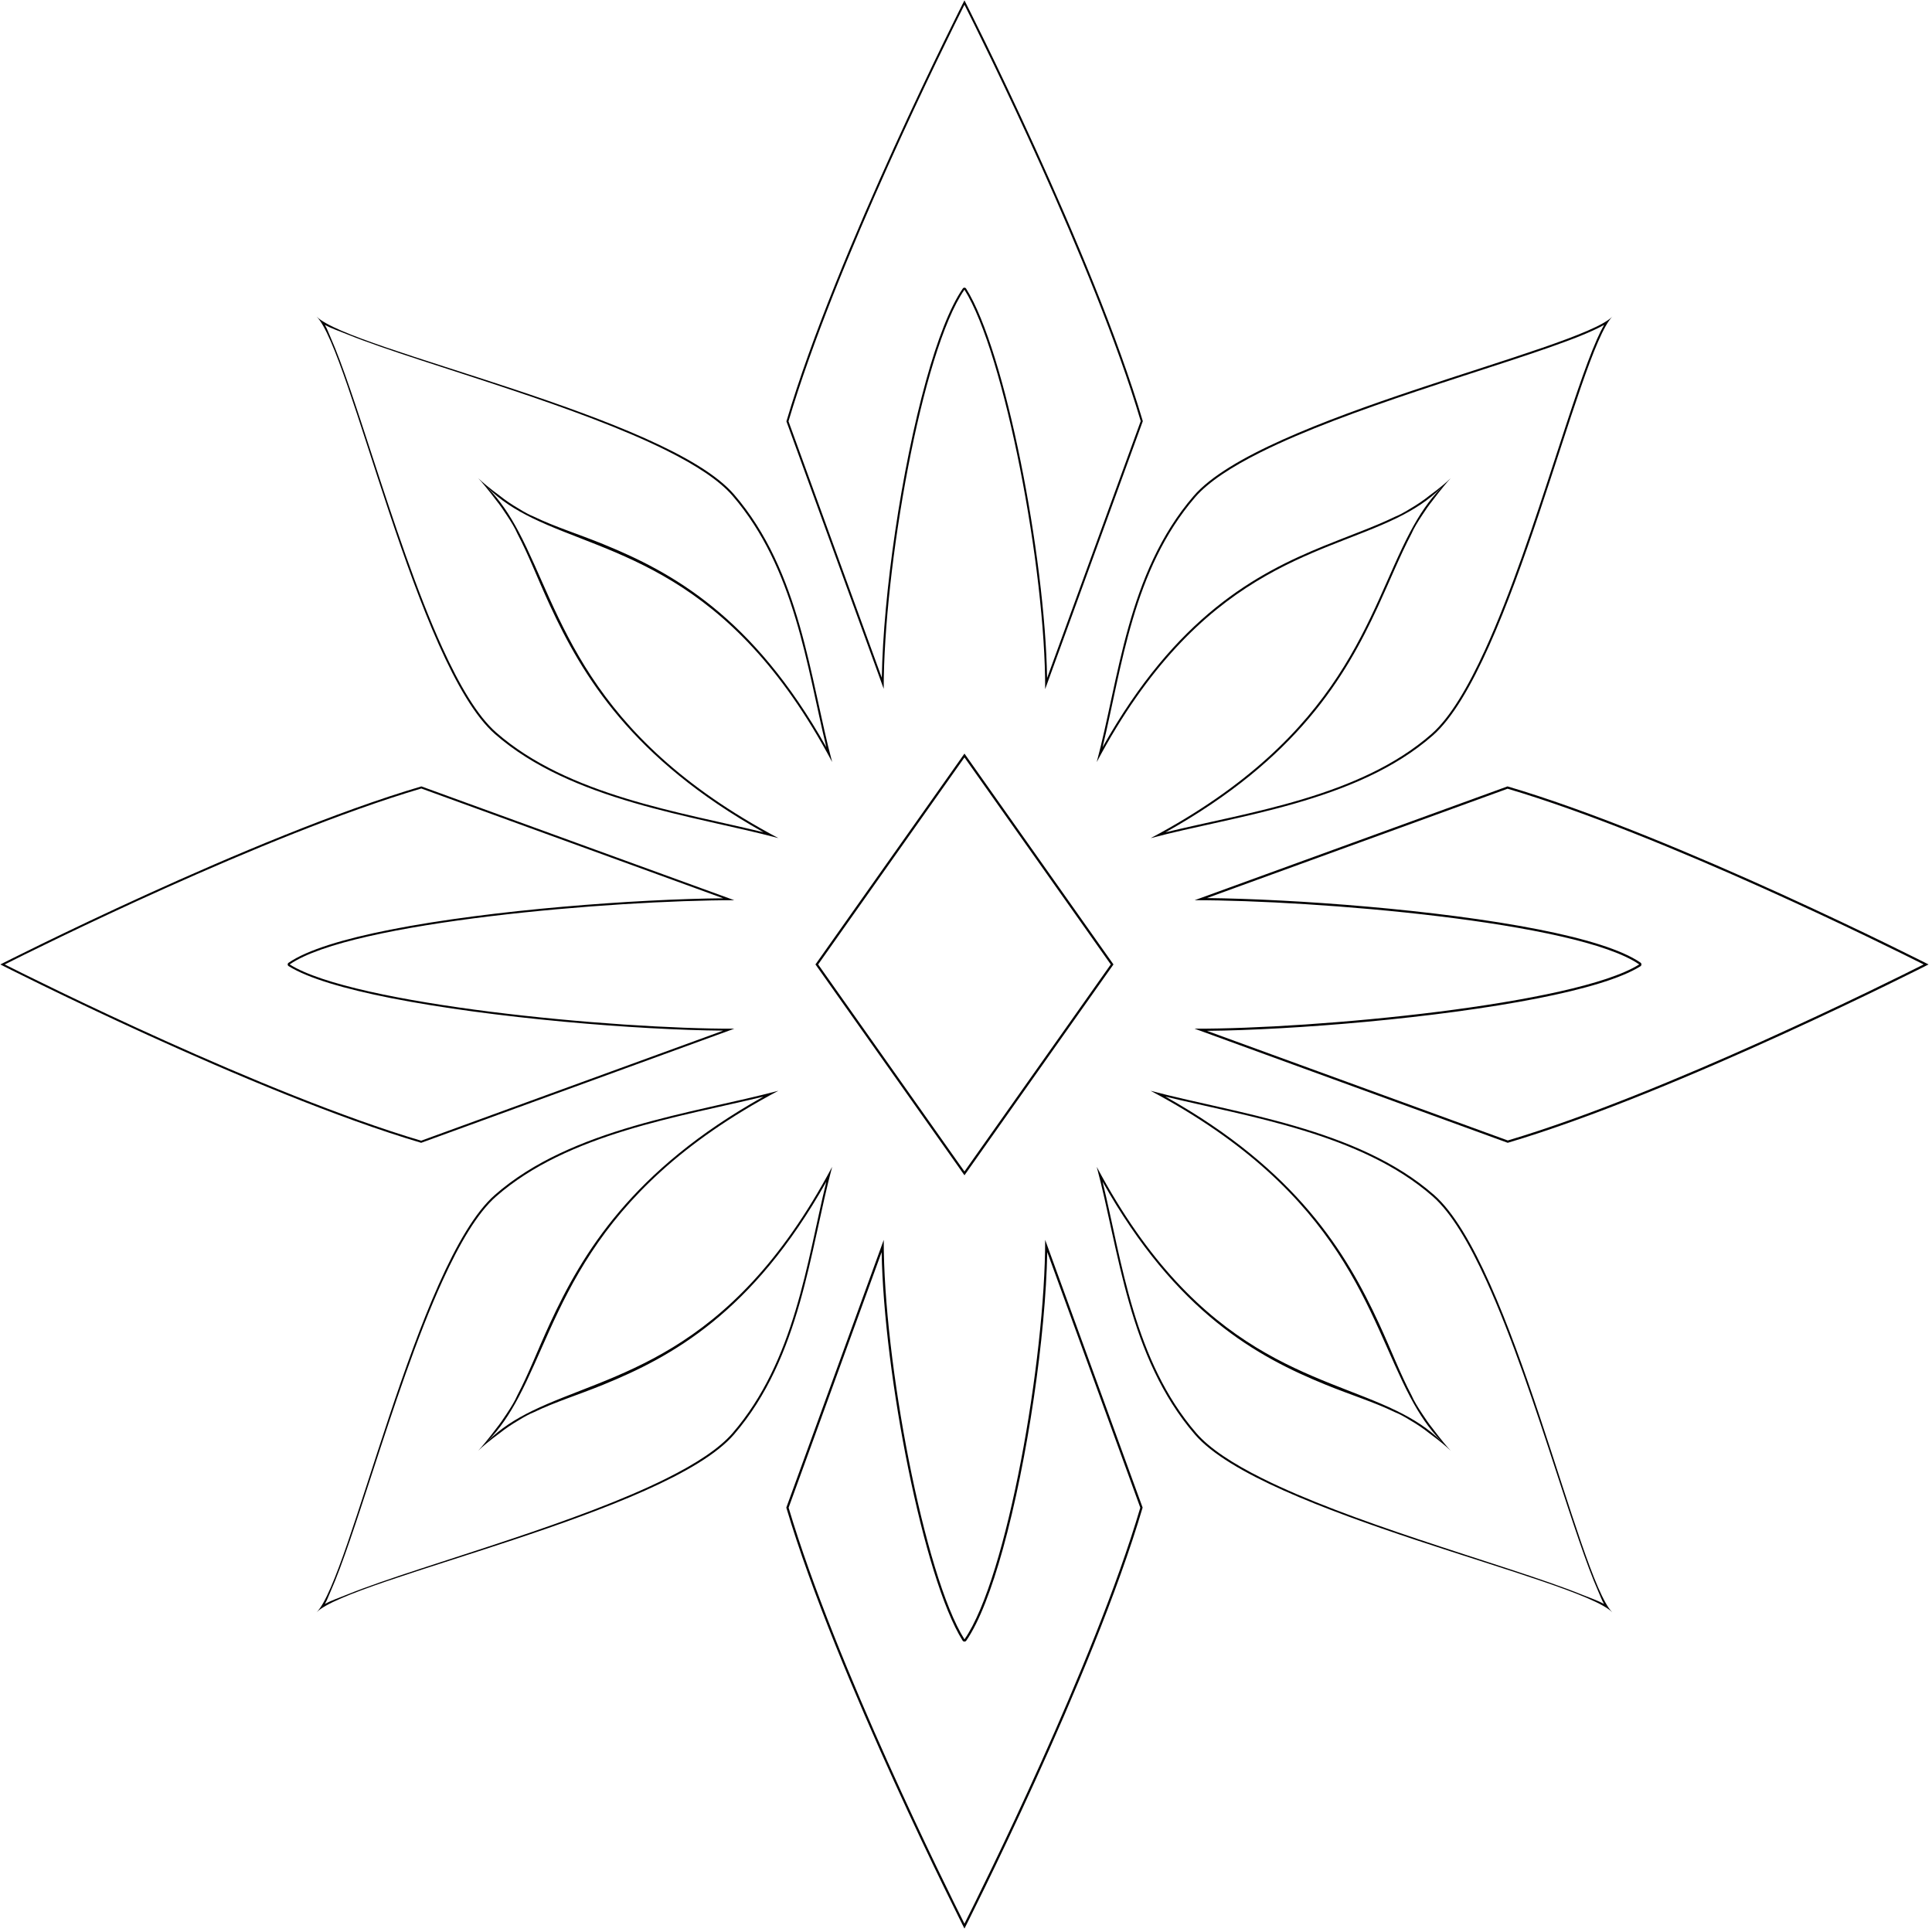
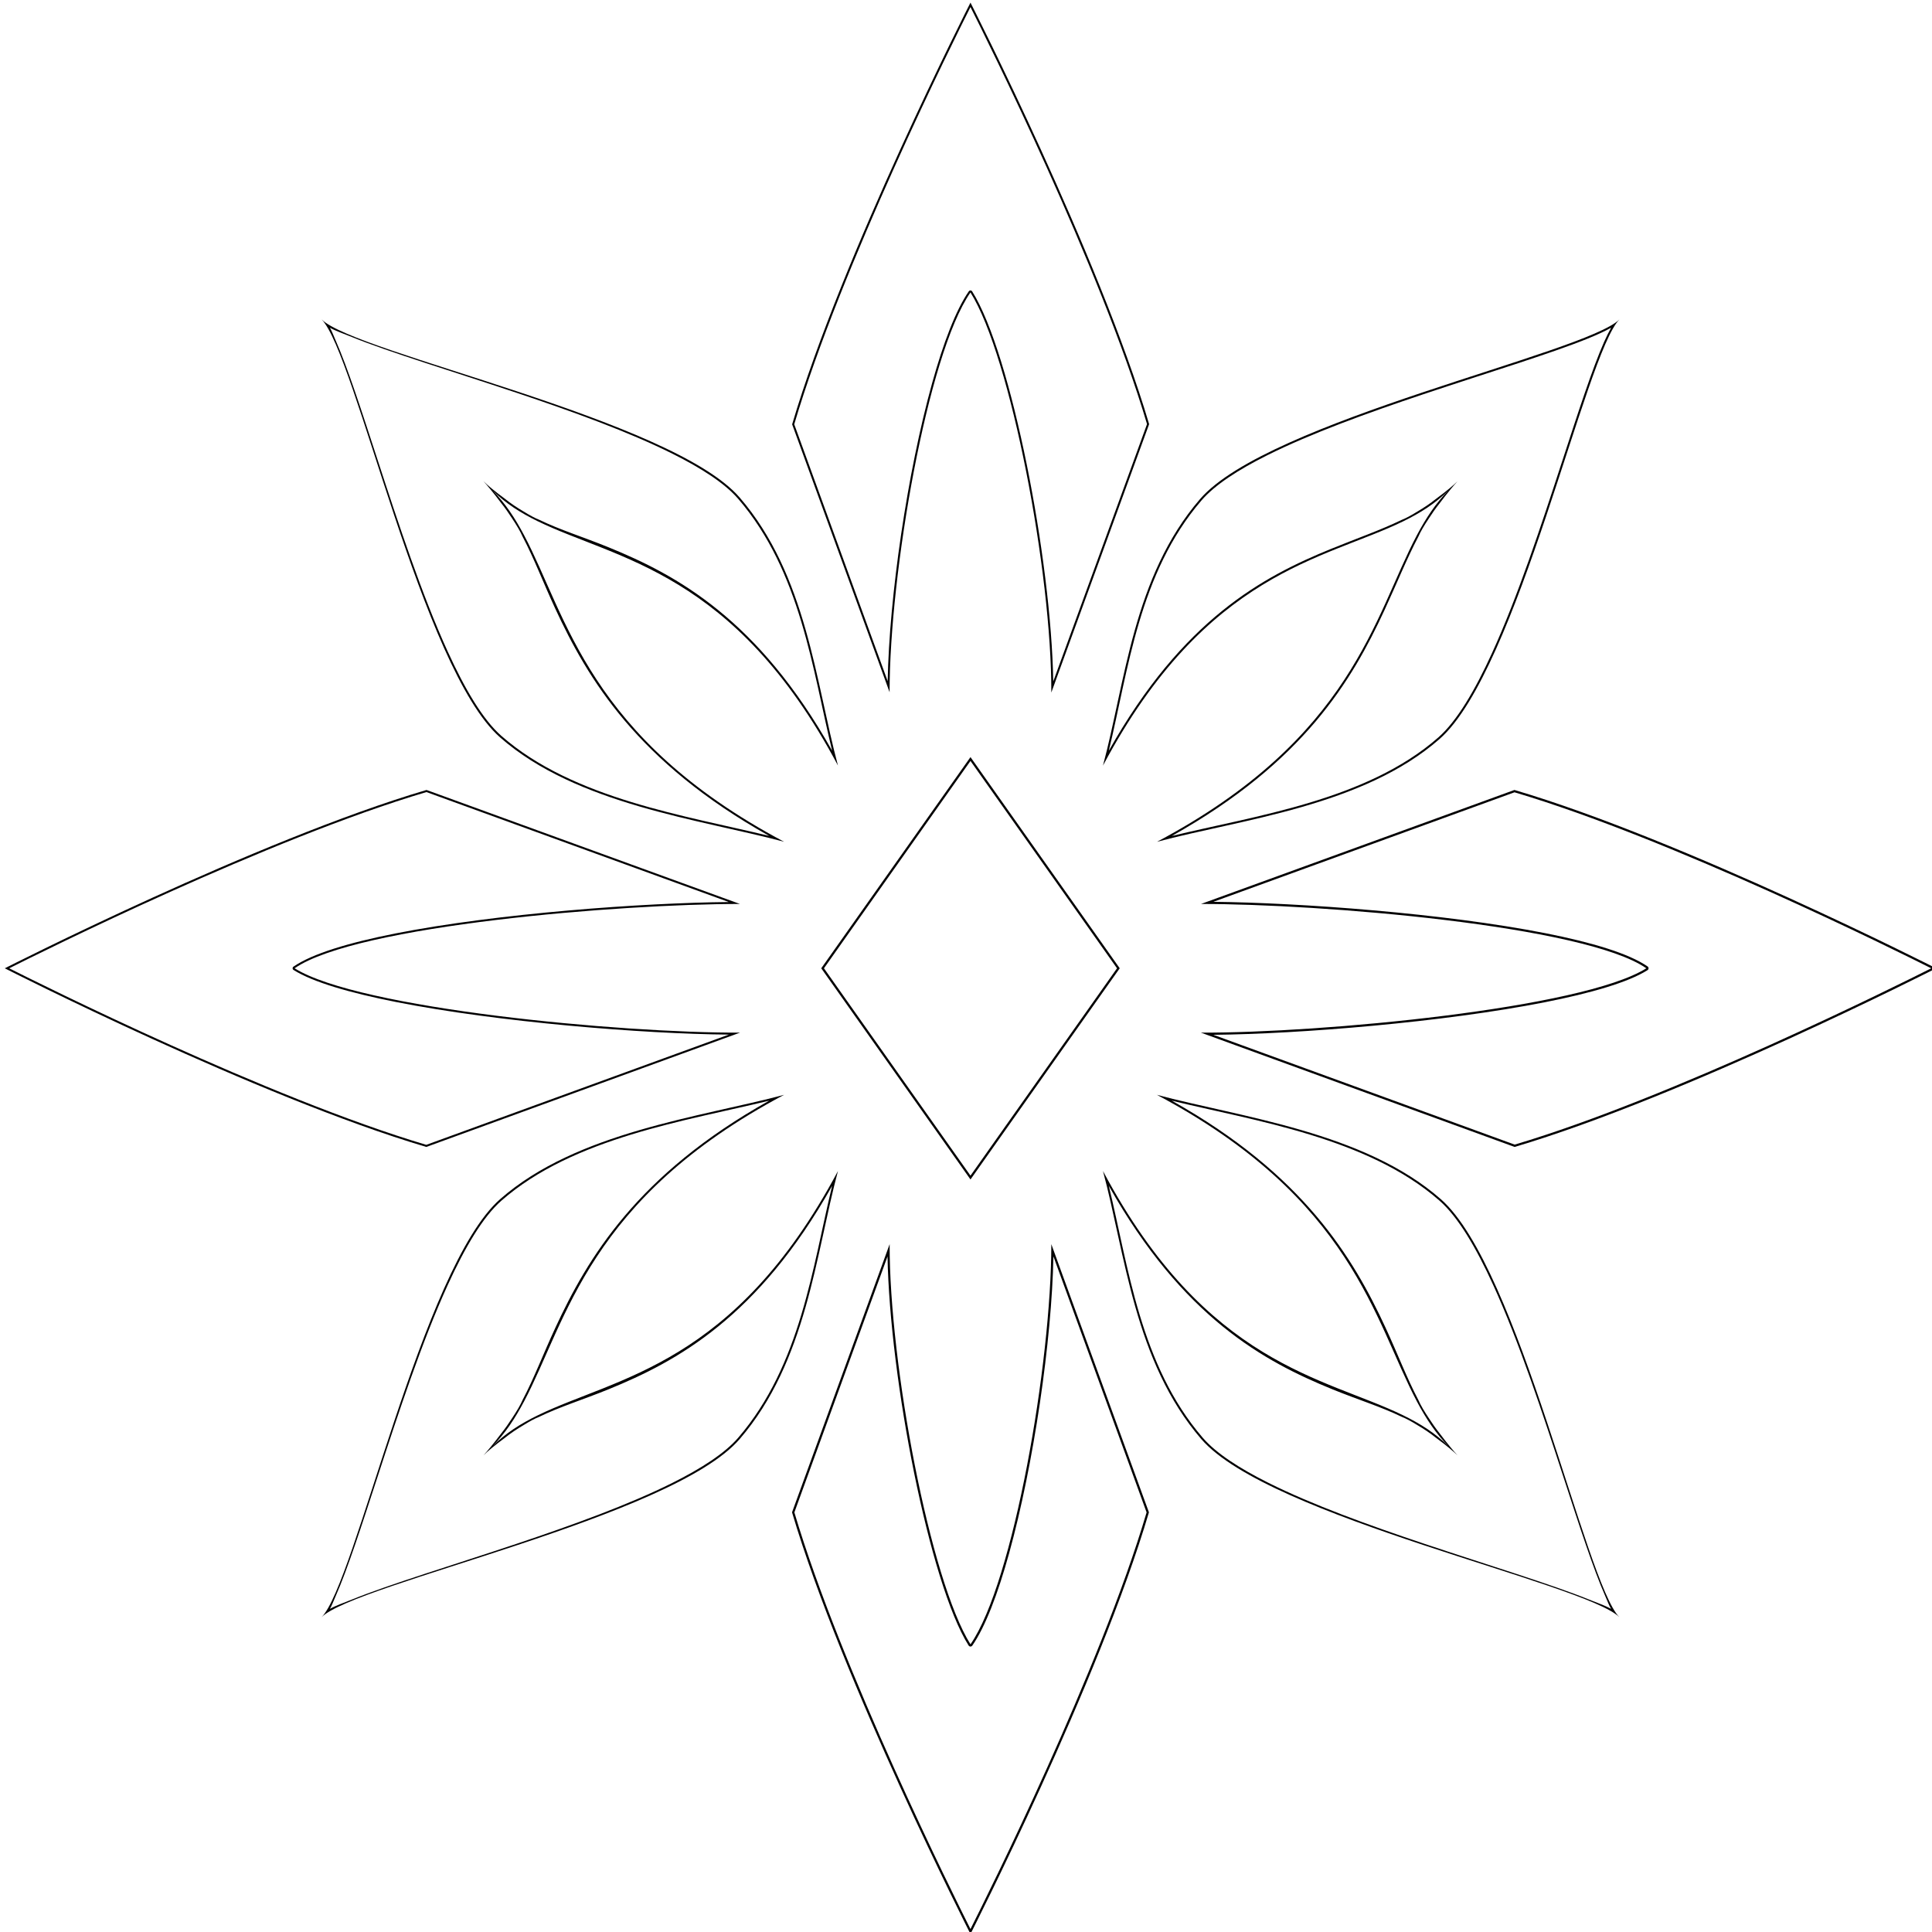
- <svg xmlns="http://www.w3.org/2000/svg" width="311px" height="311px" version="1.1" xml:space="preserve" style="fill-rule:evenodd;clip-rule:evenodd;stroke-linejoin:round;stroke-miterlimit:2;">
-   <rect id="outline_black" x="-36.75" y="-36.75" width="384" height="384" style="fill:none;" />
-   <g id="_--Black-Outline">
-     <path id="Center" d="M131.266,155.248l23.986,-33.941l23.986,33.941l-23.986,33.941l-23.986,-33.941Zm0.435,0l23.55,33.325l23.55,-33.325l-23.55,-33.325l-23.55,33.325Z" style="fill:#010001;" />
-     <path id="NW" d="M85.696,83.398c12.682,6.188 31.577,7.991 48.257,39.264c-3.599,-13.411 -5.042,-30.597 -15.791,-43.07c-10.887,-12.632 -61.765,-23.195 -67.197,-28.631c5.453,5.469 16.125,56.15 28.692,67.182c12.341,10.834 32.159,13.164 45.639,16.769c-31.45,-16.698 -34.933,-36.319 -41.793,-49.277c-1.442,-2.724 -3.034,-5.154 -5.068,-7.201c2.075,2.087 4.524,3.627 7.262,4.964Zm-2.426,2.475c1.856,3.52 3.273,7.303 5.267,11.611c5.181,11.195 13.14,24.624 34.361,36.488c-13.279,-3.242 -31.464,-5.915 -43.031,-16.069c-2.991,-2.626 -5.878,-7.536 -8.625,-13.549c-4.151,-9.085 -7.966,-20.684 -11.274,-30.817c-2.579,-7.903 -4.851,-14.916 -6.73,-19.165c-0.399,-0.902 -0.573,-1.436 -0.938,-2.077c0.964,0.548 2.033,0.892 3.571,1.515c6.023,2.44 16.065,5.475 26.44,8.95c8.872,2.971 17.99,6.265 25.038,9.787c4.661,2.329 8.414,4.753 10.57,7.255c10.069,11.683 11.954,27.549 15.098,40.485c-11.891,-21.163 -24.98,-28.233 -35.908,-32.689c-4.126,-1.682 -7.781,-2.788 -11.179,-4.437c-0.658,-0.252 -1.525,-0.724 -2.466,-1.308c-1.079,-0.63 -2.102,-1.316 -3.062,-2.084c-0.77,-0.565 -1.495,-1.128 -2.105,-1.63c-0.553,-0.455 -1.011,-0.861 -1.321,-1.173c0.305,0.33 0.705,0.795 1.157,1.346c0.533,0.65 1.138,1.42 1.746,2.232c0.59,0.742 1.141,1.523 1.664,2.34c0.747,1.116 1.381,2.176 1.728,2.989Z" style="fill:#010001;" />
-     <path id="W" d="M0.053,155.25c0,0 40.534,-20.628 67.776,-28.661l50.371,18.322c-19.13,-0.015 -61.609,3.438 -71.572,10.336c10.301,6.48 52.326,10.412 71.583,10.343l-50.412,18.371c-27.207,-8.056 -67.746,-28.71 -67.746,-28.71Zm0.709,0c4.971,2.504 41.725,20.862 67.027,28.374l48.622,-17.718c-13.801,-0.114 -37.094,-2.007 -53.479,-5.24c-7.379,-1.456 -13.362,-3.191 -16.473,-5.148c-0.091,-0.057 -0.147,-0.156 -0.15,-0.264c-0.002,-0.107 0.049,-0.209 0.138,-0.27c3.012,-2.085 8.968,-3.869 16.358,-5.329c16.393,-3.238 39.863,-4.926 53.602,-5.056l-48.588,-17.673c-25.334,7.49 -62.086,25.818 -67.056,28.324Z" style="fill:#010001;" />
-     <path id="SW" d="M85.696,227.098c12.682,-6.188 31.577,-7.991 48.257,-39.264c-3.599,13.411 -5.042,30.597 -15.791,43.07c-10.887,12.632 -61.765,23.195 -67.197,28.631c5.453,-5.469 16.125,-56.15 28.692,-67.182c12.341,-10.834 32.159,-13.164 45.639,-16.769c-31.45,16.698 -34.933,36.319 -41.793,49.277c-1.442,2.724 -3.034,5.154 -5.068,7.201c2.075,-2.087 4.524,-3.627 7.262,-4.964Zm-2.426,-2.475c1.856,-3.52 3.273,-7.303 5.267,-11.611c5.181,-11.195 13.14,-24.624 34.361,-36.488c-13.279,3.242 -31.464,5.915 -43.031,16.069c-2.991,2.626 -5.878,7.536 -8.625,13.549c-4.151,9.085 -7.966,20.684 -11.274,30.817c-2.579,7.903 -4.851,14.916 -6.73,19.165c-0.399,0.902 -0.573,1.436 -0.938,2.077c0.964,-0.548 2.033,-0.892 3.571,-1.515c6.023,-2.44 16.065,-5.475 26.44,-8.95c8.872,-2.971 17.99,-6.265 25.038,-9.787c4.661,-2.329 8.414,-4.753 10.57,-7.255c10.069,-11.683 11.954,-27.549 15.098,-40.485c-11.891,21.163 -24.98,28.233 -35.908,32.689c-4.126,1.682 -7.781,2.788 -11.179,4.437c-0.658,0.252 -1.525,0.724 -2.466,1.308c-1.079,0.63 -2.102,1.316 -3.062,2.084c-0.77,0.565 -1.495,1.128 -2.105,1.63c-0.553,0.455 -1.011,0.861 -1.321,1.173c0.305,-0.33 0.705,-0.795 1.157,-1.346c0.533,-0.65 1.138,-1.42 1.746,-2.232c0.59,-0.742 1.141,-1.523 1.664,-2.34c0.747,-1.116 1.381,-2.176 1.728,-2.989Z" style="fill:#010001;" />
-     <path id="S" d="M155.25,310.448c0,0 -20.621,-40.558 -28.677,-67.765l15.687,-43.1c-0.069,19.256 6.513,54.013 12.993,64.313c6.899,-9.963 13.006,-45.183 12.991,-64.313l15.687,43.1c-8.033,27.242 -28.68,67.765 -28.68,67.765Zm0,-0.788c2.625,-5.208 20.846,-41.739 28.306,-66.965l-14.976,-41.146c-0.258,13.464 -3.164,33.481 -7.134,47.774c-1.797,6.467 -3.816,11.766 -5.902,14.777c-0.068,0.098 -0.181,0.156 -0.3,0.153c-0.119,-0.003 -0.23,-0.065 -0.293,-0.166c-6.283,-9.988 -12.676,-42.898 -13.032,-62.527l-14.972,41.136c7.482,25.195 25.681,61.754 28.303,66.966Z" style="fill:#010001;" />
-     <path id="SE" d="M224.803,227.098c-12.682,-6.188 -31.577,-7.991 -48.257,-39.264c3.599,13.411 5.042,30.597 15.791,43.07c10.887,12.632 61.765,23.195 67.197,28.631c-5.453,-5.469 -16.125,-56.15 -28.692,-67.182c-12.341,-10.834 -32.159,-13.164 -45.639,-16.769c31.45,16.698 34.933,36.319 41.793,49.277c1.442,2.724 3.034,5.154 5.068,7.201c-2.075,-2.087 -4.524,-3.627 -7.262,-4.964Zm2.426,-2.475c-1.856,-3.52 -3.273,-7.303 -5.267,-11.611c-5.181,-11.195 -13.14,-24.624 -34.361,-36.488c13.279,3.242 31.464,5.915 43.031,16.069c2.991,2.626 5.878,7.536 8.625,13.549c4.151,9.085 7.966,20.684 11.274,30.817c2.579,7.903 4.851,14.916 6.73,19.165c0.399,0.902 0.573,1.436 0.938,2.077c-0.964,-0.548 -2.033,-0.892 -3.571,-1.515c-6.023,-2.44 -16.065,-5.475 -26.44,-8.95c-8.872,-2.971 -17.99,-6.265 -25.038,-9.787c-4.661,-2.329 -8.414,-4.753 -10.57,-7.255c-10.069,-11.683 -11.954,-27.549 -15.098,-40.485c11.891,21.163 24.98,28.233 35.908,32.689c4.126,1.682 7.781,2.788 11.179,4.437c0.658,0.252 1.525,0.724 2.466,1.308c1.079,0.63 2.102,1.316 3.062,2.084c0.77,0.565 1.495,1.128 2.105,1.63c0.553,0.455 1.011,0.861 1.321,1.173c-0.305,-0.33 -0.705,-0.795 -1.157,-1.346c-0.533,-0.65 -1.138,-1.42 -1.746,-2.232c-0.59,-0.742 -1.141,-1.523 -1.664,-2.34c-0.747,-1.116 -1.381,-2.176 -1.728,-2.989Z" style="fill:#010001;" />
-     <path id="E" d="M310.447,155.25c0,0 -40.539,20.654 -67.746,28.71l-50.412,-18.371c19.256,0.069 61.282,-3.863 71.583,-10.343c-9.963,-6.899 -52.441,-10.351 -71.572,-10.336l50.371,-18.322c27.242,8.033 67.776,28.661 67.776,28.661Zm-0.788,-0c-5.208,-2.624 -41.749,-20.826 -66.976,-28.287l-48.393,17.602c13.767,0.144 37.096,1.832 53.413,5.055c7.395,1.461 13.357,3.247 16.371,5.334c0.098,0.068 0.156,0.181 0.153,0.3c-0.003,0.119 -0.065,0.23 -0.166,0.293c-3.114,1.959 -9.101,3.696 -16.485,5.153c-16.31,3.218 -39.463,5.108 -53.29,5.238l48.427,17.647c25.195,-7.482 61.738,-25.713 66.946,-28.336Z" style="fill:#010001;" />
-     <path id="NE" d="M224.798,83.415c-12.682,6.188 -31.573,7.984 -48.253,39.257c3.599,-13.411 4.849,-30.361 15.599,-42.834c10.887,-12.632 61.975,-23.44 67.407,-28.876c-5.453,5.469 -16.335,56.395 -28.902,67.427c-12.341,10.834 -31.949,12.927 -45.429,16.533c31.45,-16.698 34.912,-36.311 41.772,-49.27c1.442,-2.724 3.034,-5.154 5.068,-7.201c-2.075,2.087 -4.524,3.627 -7.262,4.964Zm2.426,2.475c-1.856,3.52 -3.462,7.532 -5.456,11.84c-5.181,11.195 -12.931,24.388 -34.152,36.251c13.279,-3.242 31.255,-5.678 42.821,-15.832c2.991,-2.626 5.878,-7.536 8.625,-13.549c4.151,-9.085 7.966,-20.684 11.274,-30.817c2.579,-7.903 4.851,-14.916 6.73,-19.165c0.399,-0.902 0.782,-1.681 1.148,-2.321c-0.964,0.548 -2.243,1.136 -3.781,1.759c-6.023,2.44 -16.065,5.475 -26.44,8.95c-8.872,2.971 -17.99,6.265 -25.038,9.787c-4.661,2.329 -8.414,4.753 -10.57,7.255c-10.069,11.683 -11.762,27.313 -14.905,40.249c11.891,-21.163 24.787,-27.997 35.716,-32.453c4.126,-1.682 7.97,-3.018 11.369,-4.666c0.658,-0.252 1.525,-0.724 2.466,-1.308c1.079,-0.63 2.102,-1.316 3.062,-2.084c0.77,-0.565 1.495,-1.128 2.105,-1.63c0.553,-0.455 1.011,-0.861 1.321,-1.173c-0.305,0.33 -0.705,0.795 -1.157,1.346c-0.533,0.65 -1.138,1.42 -1.746,2.232c-0.59,0.742 -1.141,1.523 -1.664,2.34c-0.747,1.116 -1.381,2.176 -1.728,2.989Z" style="fill:#010001;" />
-     <path id="N" d="M155.25,0.052c0,0 20.656,40.539 28.712,67.746l-15.718,43.133c0.069,-19.256 -6.515,-54.003 -12.995,-64.304c-6.899,9.963 -13.012,45.125 -12.997,64.255l-15.66,-43.055c8.033,-27.242 28.66,-67.776 28.66,-67.776Zm-0,0.709c-2.506,4.97 -20.833,41.723 -28.323,67.057l15.019,41.291c0.234,-13.46 3.151,-33.568 7.141,-47.91c1.796,-6.455 3.814,-11.745 5.898,-14.754c0.061,-0.088 0.163,-0.14 0.27,-0.138c0.107,0.002 0.207,0.059 0.264,0.15c6.302,10.018 12.716,43.095 13.033,62.693l15.073,-41.363c-7.512,-25.301 -25.871,-62.056 -28.375,-67.027Z" style="fill:#010001;" />
+ <svg xmlns="http://www.w3.org/2000/svg" width="100%" height="100%" viewBox="0 0 414 414" version="1.1" xml:space="preserve" style="fill-rule:evenodd;clip-rule:evenodd;stroke-linejoin:round;stroke-miterlimit:2;">
+   <g transform="matrix(1,0,0,1,-680,-140)">
+     <g id="compositions">
+         </g>
+     <g id="outline_black" transform="matrix(0.917475,0,0,0.917475,631.9571,-1457.83)">
+       <rect x="0" y="1688.681" width="558.053" height="558.053" style="fill:none;" />
+       <g id="_--Black-Outline" transform="matrix(0.186018,0,0,0.186018,-558.0508,1688.678)">
+         <g id="Center" transform="matrix(1,0,0,1,-0.012831,0)">
+           <path d="M4312.626,1500L4500.013,1234.835L4687.4,1500L4500.013,1765.165L4312.626,1500ZM4316.027,1500L4500.013,1760.352L4683.999,1500L4500.013,1239.648L4316.027,1500Z" style="fill:rgb(1,0,1);" />
+         </g>
+         <g id="NW" transform="matrix(-1,0,0,1,5998.45,-1.922173)">
+           <path d="M2041.853,940.597C1942.772,988.941 1795.159,1003.026 1664.847,1247.35C1692.962,1142.578 1704.234,1008.312 1788.217,910.867C1873.269,812.182 2270.758,729.653 2313.197,687.185C2270.592,729.908 2187.218,1125.857 2089.037,1212.046C1992.624,1296.684 1837.798,1314.887 1732.483,1343.057C1978.186,1212.606 2005.394,1059.317 2058.99,958.077C2070.256,936.796 2082.696,917.811 2098.586,901.819C2082.378,918.12 2063.246,930.158 2041.853,940.597ZM2060.806,959.93C2046.308,987.433 2035.233,1016.984 2019.655,1050.643C1979.176,1138.103 1916.996,1243.021 1751.207,1335.704C1854.947,1310.374 1997.023,1289.495 2087.388,1210.167C2110.757,1189.652 2133.31,1151.293 2154.774,1104.312C2187.202,1033.332 2217.011,942.719 2242.849,863.555C2263,801.816 2280.746,747.023 2295.431,713.831C2298.548,706.786 2299.904,702.611 2302.761,697.607C2295.23,701.886 2286.877,704.573 2274.865,709.439C2227.808,728.505 2149.361,752.211 2068.301,779.359C1998.985,802.573 1927.753,828.306 1872.689,855.823C1836.276,874.021 1806.956,892.954 1790.111,912.499C1711.444,1003.775 1696.719,1127.726 1672.158,1228.786C1765.054,1063.453 1867.314,1008.215 1952.692,973.405C1984.924,960.263 2013.483,951.621 2040.032,938.739C2045.172,936.77 2051.945,933.08 2059.3,928.52C2067.733,923.597 2075.723,918.238 2083.218,912.239C2089.231,907.825 2094.9,903.43 2099.667,899.507C2103.987,895.952 2107.566,892.784 2109.986,890.344C2107.603,892.924 2104.48,896.553 2100.949,900.859C2096.788,905.934 2092.06,911.949 2087.309,918.299C2082.7,924.098 2078.393,930.199 2074.306,936.577C2068.467,945.293 2063.518,953.578 2060.806,959.93Z" style="fill:rgb(1,0,1);" />
+         </g>
+         <g id="W" transform="matrix(-2.5,0,0,2.5,5682.47,250.0207)">
+           <path d="M957.985,499.999C957.985,499.999 831.316,435.536 746.185,410.434L588.775,467.689C648.557,467.642 781.302,478.431 812.436,499.989C780.247,520.24 648.917,532.526 588.74,532.311L746.279,589.719C831.3,564.544 957.985,499.999 957.985,499.999ZM955.769,499.999C940.236,507.826 825.378,565.193 746.311,588.667L594.367,533.297C637.494,532.939 710.286,527.026 761.489,516.923C784.549,512.373 803.246,506.952 812.969,500.836C813.253,500.657 813.429,500.347 813.436,500.011C813.443,499.676 813.282,499.358 813.006,499.167C803.594,492.65 784.979,487.077 761.888,482.515C710.661,472.395 637.315,467.121 594.38,466.714L746.218,411.486C825.386,434.893 940.238,492.169 955.769,499.999Z" style="fill:rgb(1,0,1);" />
+         </g>
+         <g id="SW" transform="matrix(-1,0,0,-1,5998.45,3001.93)">
+           <path d="M2041.853,940.597C1942.772,988.941 1795.159,1003.026 1664.847,1247.35C1692.962,1142.578 1704.234,1008.312 1788.217,910.867C1873.269,812.182 2270.758,729.653 2313.197,687.185C2270.592,729.908 2187.218,1125.857 2089.037,1212.046C1992.624,1296.684 1837.798,1314.887 1732.483,1343.057C1978.186,1212.606 2005.394,1059.317 2058.99,958.077C2070.256,936.796 2082.696,917.811 2098.586,901.819C2082.378,918.12 2063.246,930.158 2041.853,940.597ZM2060.806,959.93C2046.308,987.433 2035.233,1016.984 2019.655,1050.643C1979.176,1138.103 1916.996,1243.021 1751.207,1335.704C1854.947,1310.374 1997.023,1289.495 2087.388,1210.167C2110.757,1189.652 2133.31,1151.293 2154.774,1104.312C2187.202,1033.332 2217.011,942.719 2242.849,863.555C2263,801.816 2280.746,747.023 2295.431,713.831C2298.548,706.786 2299.904,702.611 2302.761,697.607C2295.23,701.886 2286.877,704.573 2274.865,709.439C2227.808,728.505 2149.361,752.211 2068.301,779.359C1998.985,802.573 1927.753,828.306 1872.689,855.823C1836.276,874.021 1806.956,892.954 1790.111,912.499C1711.444,1003.775 1696.719,1127.726 1672.158,1228.786C1765.054,1063.453 1867.314,1008.215 1952.692,973.405C1984.924,960.263 2013.483,951.621 2040.032,938.739C2045.172,936.77 2051.945,933.08 2059.3,928.52C2067.733,923.597 2075.723,918.238 2083.218,912.239C2089.231,907.825 2094.9,903.43 2099.667,899.507C2103.987,895.952 2107.566,892.784 2109.986,890.344C2107.603,892.924 2104.48,896.553 2100.949,900.859C2096.788,905.934 2092.06,911.949 2087.309,918.299C2082.7,924.098 2078.393,930.199 2074.306,936.577C2068.467,945.293 2063.518,953.578 2060.806,959.93Z" style="fill:rgb(1,0,1);" />
+         </g>
+         <g id="S" transform="matrix(-0,2.5,-2.5,-0,5749.983,317.5247)">
+           <path d="M957.99,499.998C957.99,499.998 831.245,564.439 746.224,589.615L611.537,540.593C671.714,540.809 780.327,520.242 812.516,499.991C781.382,478.433 671.319,459.347 611.537,459.394L746.224,410.372C831.354,435.475 957.99,499.998 957.99,499.998ZM955.527,499.998C939.252,491.796 825.092,434.855 746.26,411.541L617.679,458.341C659.753,459.148 722.306,468.227 766.971,480.636C787.18,486.25 803.739,492.562 813.149,499.078C813.456,499.29 813.635,499.643 813.627,500.016C813.619,500.389 813.424,500.733 813.108,500.932C781.895,520.568 679.05,540.546 617.71,541.657L746.26,588.445C824.993,565.063 939.242,508.191 955.527,499.998Z" style="fill:rgb(1,0,1);" />
+         </g>
+         <g id="SE" transform="matrix(1,0,0,-1,3001.517,3001.93)">
+           <path d="M2041.853,940.597C1942.772,988.941 1795.159,1003.026 1664.847,1247.35C1692.962,1142.578 1704.234,1008.312 1788.217,910.867C1873.269,812.182 2270.758,729.653 2313.197,687.185C2270.592,729.908 2187.218,1125.857 2089.037,1212.046C1992.624,1296.684 1837.798,1314.887 1732.483,1343.057C1978.186,1212.606 2005.394,1059.317 2058.99,958.077C2070.256,936.796 2082.696,917.811 2098.586,901.819C2082.378,918.12 2063.246,930.158 2041.853,940.597ZM2060.806,959.93C2046.308,987.433 2035.233,1016.984 2019.655,1050.643C1979.176,1138.103 1916.996,1243.021 1751.207,1335.704C1854.947,1310.374 1997.023,1289.495 2087.388,1210.167C2110.757,1189.652 2133.31,1151.293 2154.774,1104.312C2187.202,1033.332 2217.011,942.719 2242.849,863.555C2263,801.816 2280.746,747.023 2295.431,713.831C2298.548,706.786 2299.904,702.611 2302.761,697.607C2295.23,701.886 2286.877,704.573 2274.865,709.439C2227.808,728.505 2149.361,752.211 2068.301,779.359C1998.985,802.573 1927.753,828.306 1872.689,855.823C1836.276,874.021 1806.956,892.954 1790.111,912.499C1711.444,1003.775 1696.719,1127.726 1672.158,1228.786C1765.054,1063.453 1867.314,1008.215 1952.692,973.405C1984.924,960.263 2013.483,951.621 2040.032,938.739C2045.172,936.77 2051.945,933.08 2059.3,928.52C2067.733,923.597 2075.723,918.238 2083.218,912.239C2089.231,907.825 2094.9,903.43 2099.667,899.507C2103.987,895.952 2107.566,892.784 2109.986,890.344C2107.603,892.924 2104.48,896.553 2100.949,900.859C2096.788,905.934 2092.06,911.949 2087.309,918.299C2082.7,924.098 2078.393,930.199 2074.306,936.577C2068.467,945.293 2063.518,953.578 2060.806,959.93Z" style="fill:rgb(1,0,1);" />
+         </g>
+         <g id="E" transform="matrix(2.5,0,-0,2.5,3317.504,250.0207)">
+           <path d="M957.985,499.999C957.985,499.999 831.3,564.544 746.279,589.719L588.74,532.311C648.917,532.526 780.247,520.24 812.436,499.989C781.302,478.431 648.557,467.642 588.775,467.689L746.185,410.434C831.316,435.536 957.985,499.999 957.985,499.999ZM955.522,499.999C939.248,491.799 825.055,434.918 746.221,411.603L594.995,466.609C638.016,467.06 710.919,472.333 761.909,482.406C785.02,486.972 803.65,492.554 813.069,499.076C813.376,499.288 813.555,499.641 813.547,500.014C813.539,500.387 813.344,500.731 813.028,500.93C803.298,507.051 784.588,512.479 761.511,517.032C710.543,527.088 638.188,532.994 594.98,533.402L746.315,588.55C825.048,565.168 939.246,508.196 955.522,499.999Z" style="fill:rgb(1,0,1);" />
+         </g>
+         <g id="NE" transform="matrix(1,0,0,1,3000,0)">
+           <path d="M2043.33,938.806C1944.25,987.15 1796.663,1001.18 1666.351,1245.504C1694.466,1140.733 1704.234,1008.312 1788.217,910.867C1873.269,812.182 2272.398,727.74 2314.836,685.272C2272.232,727.995 2187.218,1125.857 2089.037,1212.046C1992.624,1296.684 1839.437,1313.038 1734.122,1341.208C1979.824,1210.756 2006.871,1057.526 2060.467,956.287C2071.734,935.005 2084.173,916.02 2100.064,900.028C2083.855,916.329 2064.724,928.367 2043.33,938.806ZM2062.283,958.139C2047.786,985.642 2035.233,1016.984 2019.655,1050.643C1979.176,1138.103 1918.634,1241.172 1752.845,1333.855C1856.585,1308.525 1997.023,1289.495 2087.388,1210.167C2110.757,1189.652 2133.31,1151.293 2154.774,1104.312C2187.202,1033.332 2217.011,942.719 2242.849,863.555C2263,801.816 2280.746,747.023 2295.431,713.831C2298.548,706.786 2301.544,700.698 2304.401,695.694C2296.869,699.973 2286.877,704.573 2274.865,709.439C2227.808,728.505 2149.361,752.211 2068.301,779.359C1998.985,802.573 1927.753,828.306 1872.689,855.823C1836.276,874.021 1806.956,892.954 1790.111,912.499C1711.444,1003.775 1698.223,1125.881 1673.662,1226.941C1766.558,1061.608 1867.314,1008.215 1952.692,973.405C1984.924,960.263 2014.96,949.83 2041.509,936.948C2046.65,934.979 2053.423,931.289 2060.778,926.729C2069.211,921.806 2077.201,916.447 2084.696,910.448C2090.709,906.034 2096.378,901.639 2101.144,897.716C2105.465,894.161 2109.043,890.993 2111.463,888.553C2109.08,891.133 2105.957,894.762 2102.427,899.068C2098.266,904.143 2093.538,910.158 2088.787,916.508C2084.178,922.307 2079.871,928.408 2075.784,934.786C2069.944,943.502 2064.996,951.787 2062.283,958.139Z" style="fill:rgb(1,0,1);" />
+         </g>
+         <g id="N" transform="matrix(0,-2.5,2.5,0,3250,2682.5)">
+           <path d="M957.985,499.995C957.985,499.995 831.3,564.544 746.279,589.719L611.487,540.6C671.664,540.815 780.247,520.24 812.436,499.989C781.302,478.431 671.42,459.326 611.639,459.373L746.185,410.434C831.316,435.536 957.985,499.995 957.985,499.995ZM955.769,499.995C940.238,492.164 825.386,434.893 746.218,411.486L617.183,458.42C659.246,459.153 722.085,468.266 766.901,480.737C787.071,486.349 803.602,492.656 813.006,499.167C813.282,499.358 813.443,499.676 813.436,500.011C813.429,500.347 813.253,500.657 812.969,500.836C781.662,520.531 678.298,540.574 617.052,541.563L746.311,588.667C825.378,565.193 940.236,507.821 955.769,499.995Z" style="fill:rgb(1,0,1);" />
+         </g>
+       </g>
+     </g>
  </g>
</svg>
